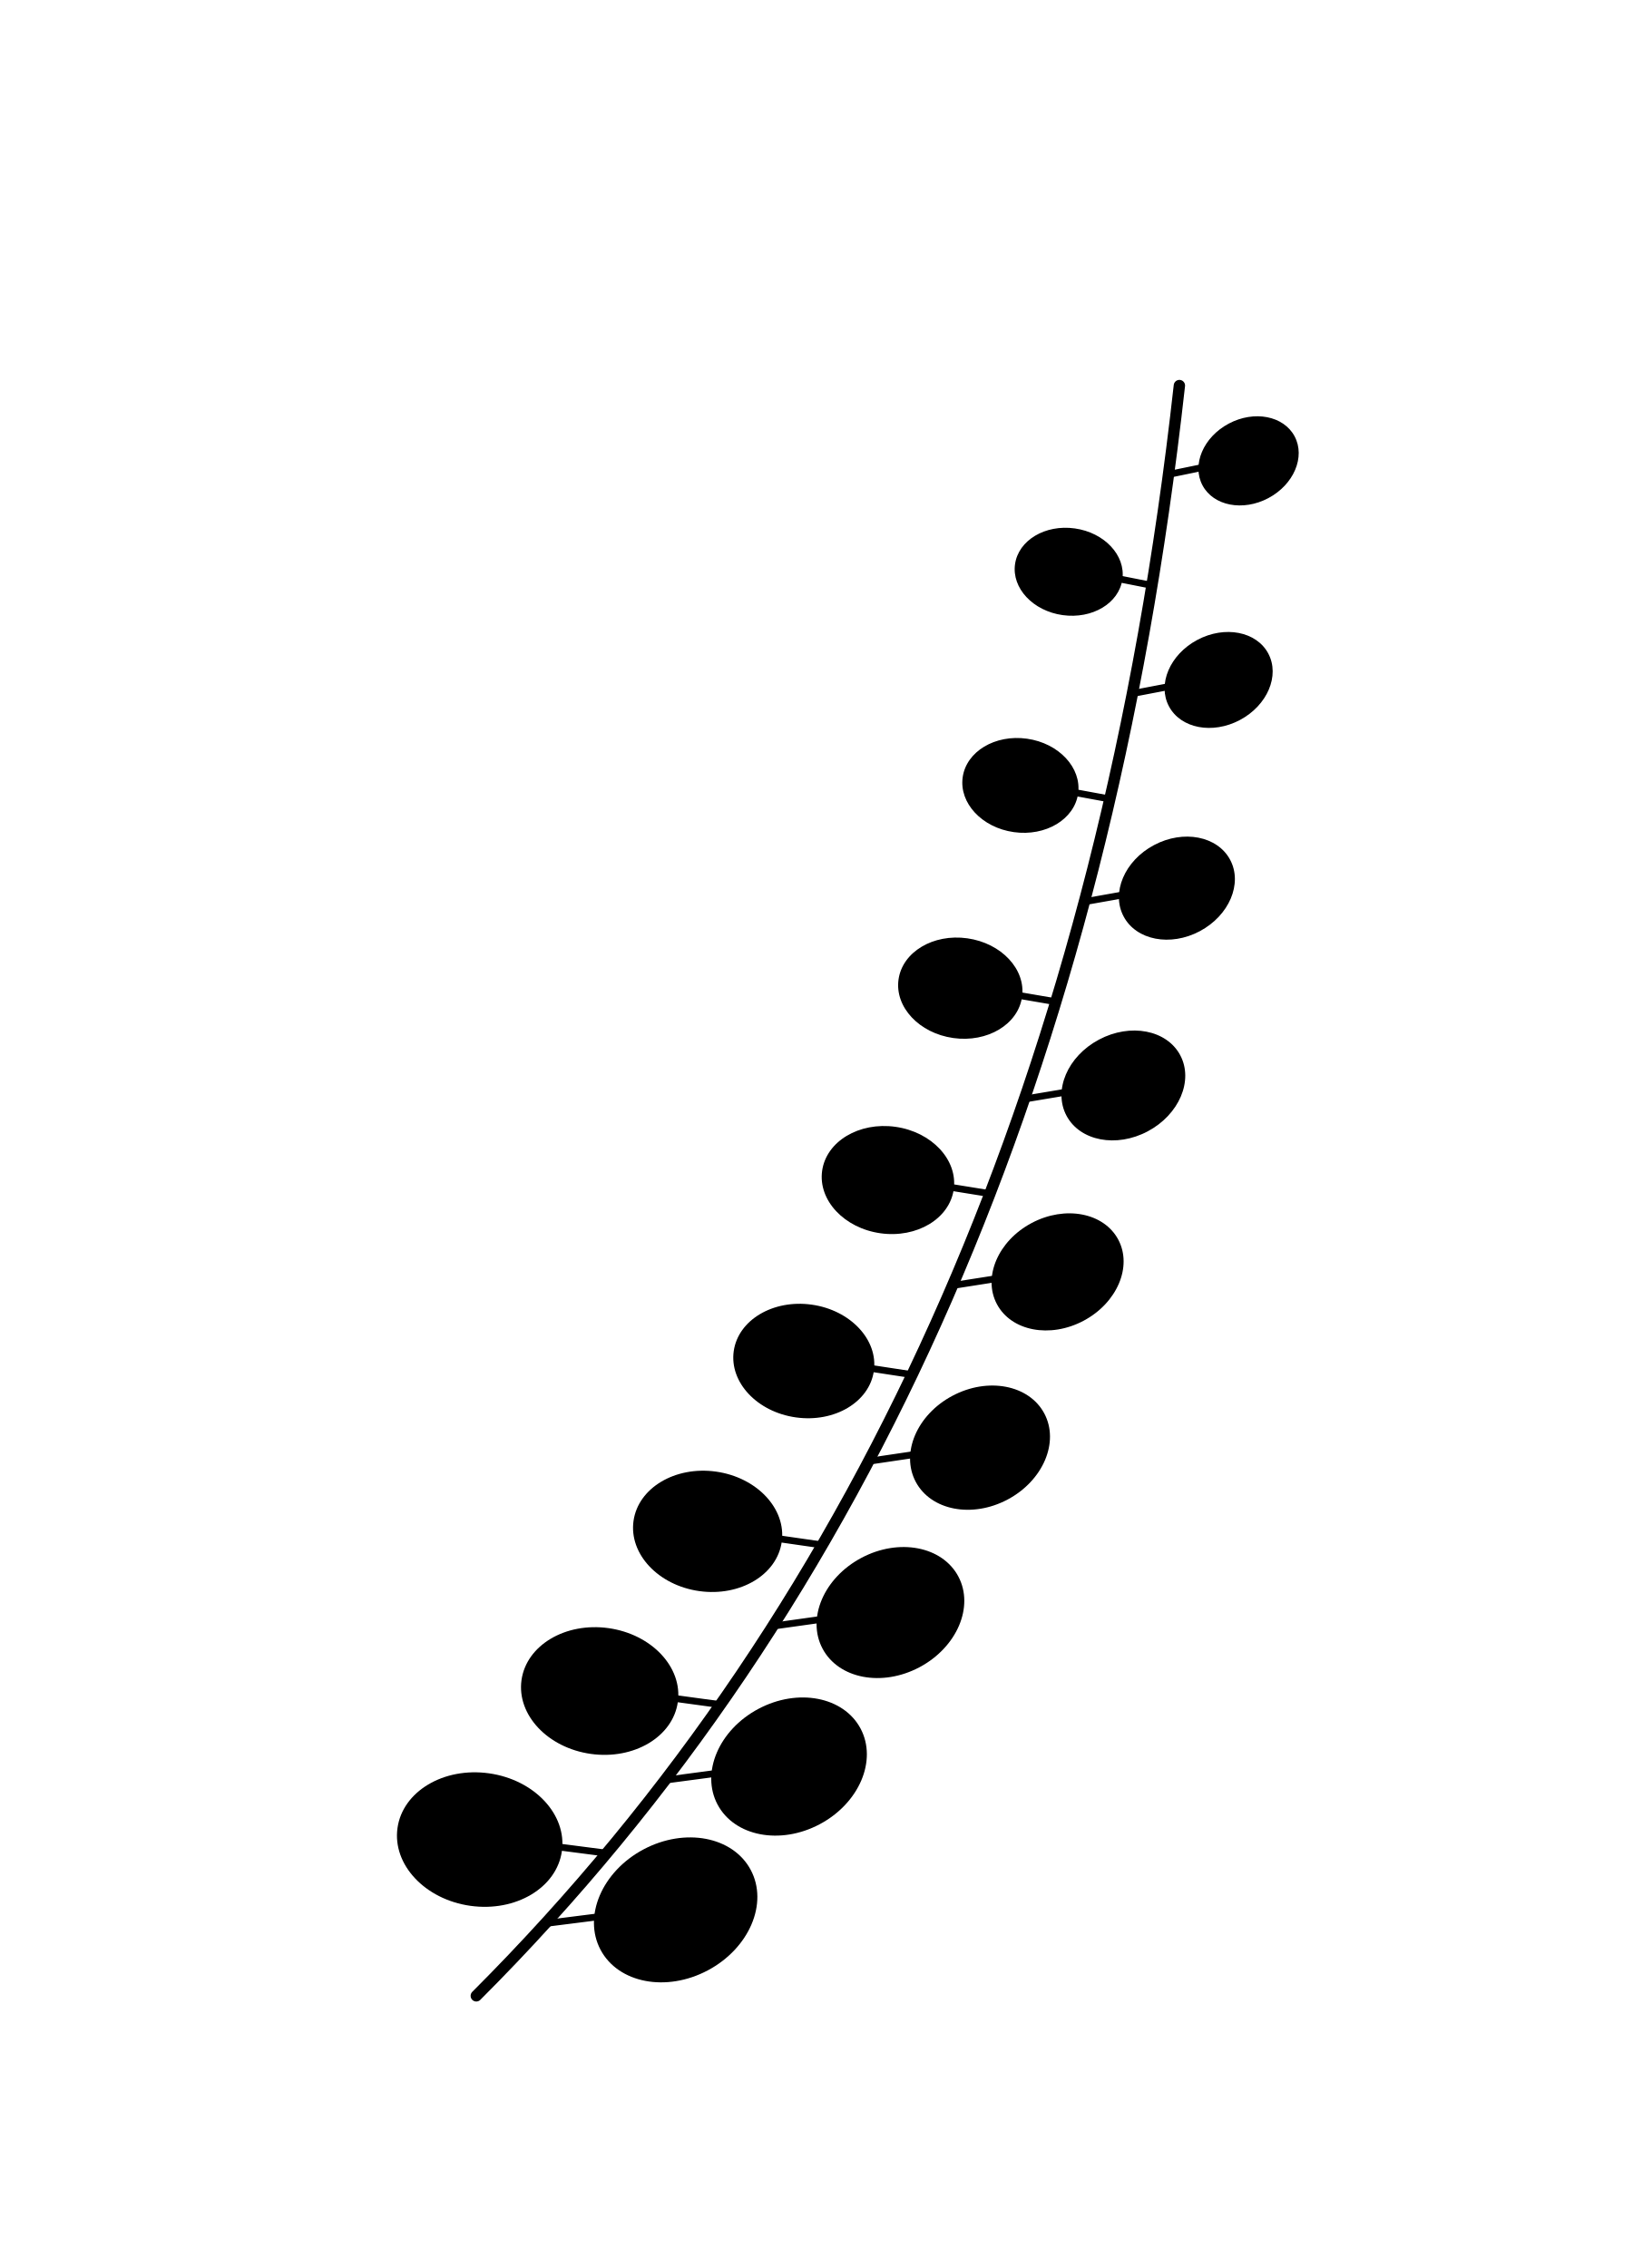
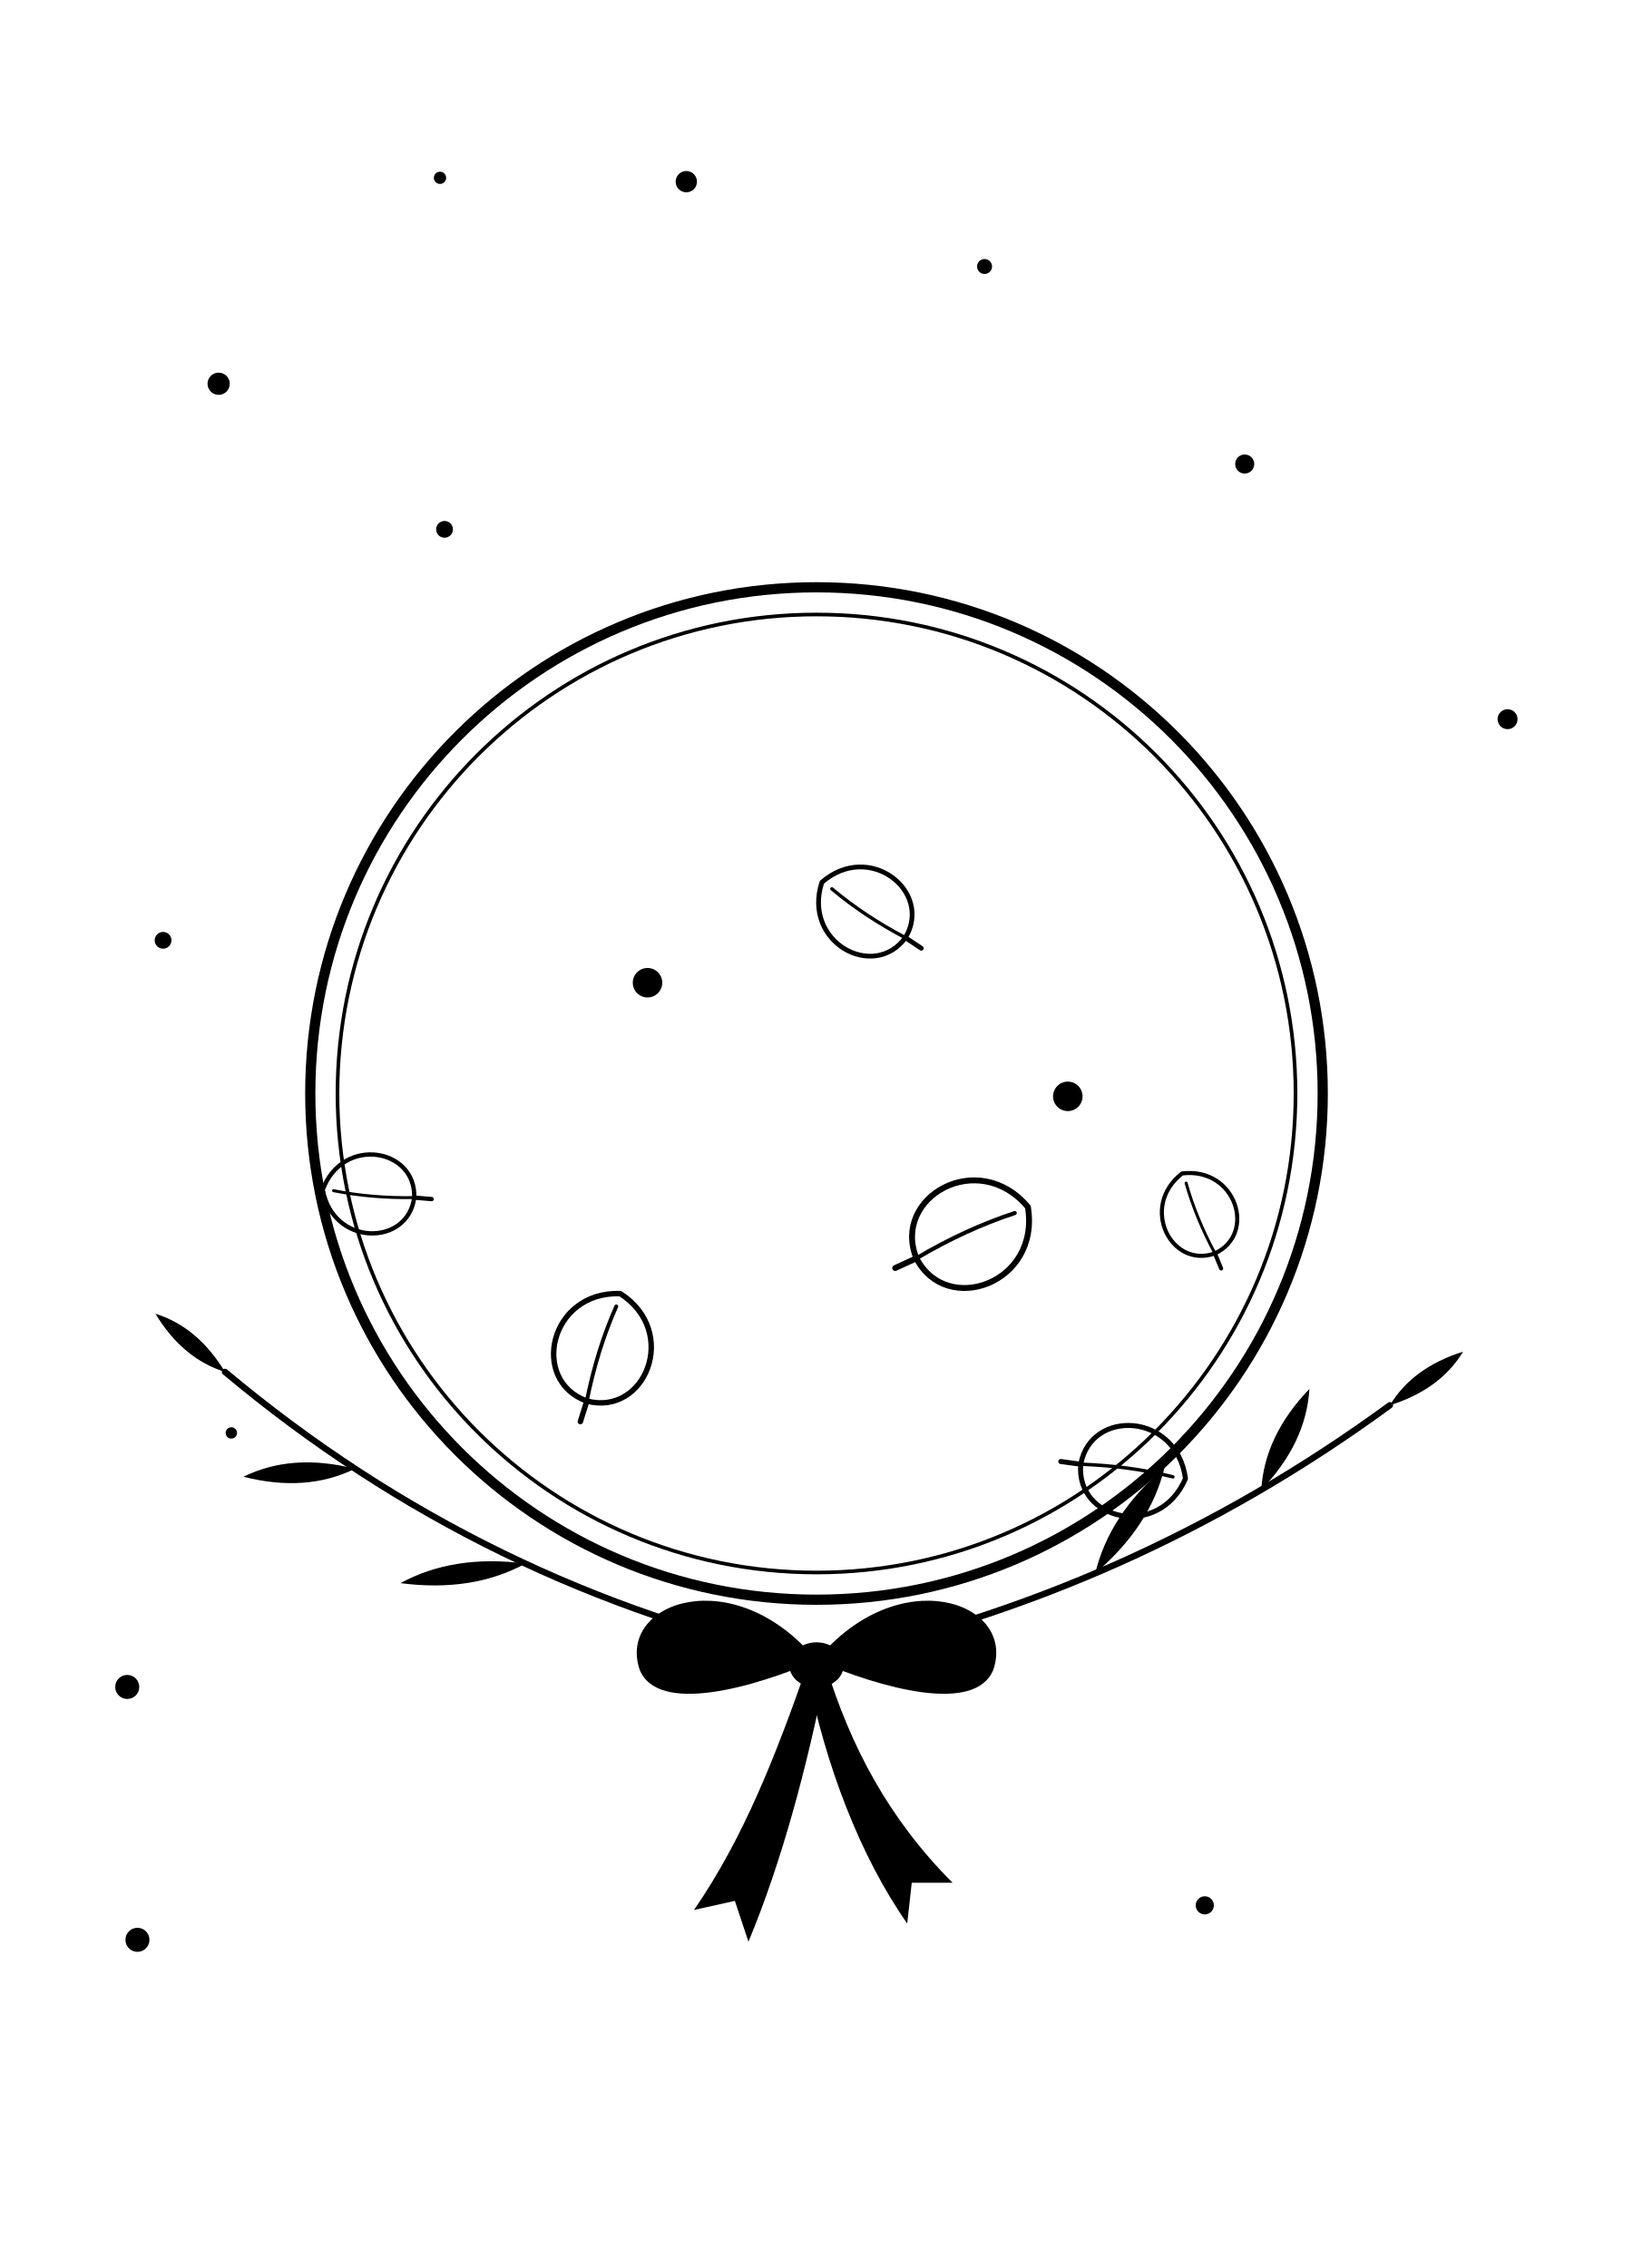
<svg xmlns="http://www.w3.org/2000/svg" viewBox="0 0 720 1000" width="720" height="1000">
-   <path d="M210 880Q470 620 520 170" fill="none" stroke="#000" stroke-width="5" stroke-linecap="round" />
-   <path d="M240.4 848.1L272 844.1" stroke="#000" stroke-width="3" stroke-linecap="round" />
-   <ellipse cx="297.9" cy="842.1" rx="37.5" ry="30.2" transform="rotate(-28 297.9 842.1)" fill="#000" />
-   <path d="M267.5 817.1L236.7 813.1" stroke="#000" stroke-width="3" stroke-linecap="round" />
-   <ellipse cx="211.5" cy="811.1" rx="36.6" ry="29.5" transform="rotate(8 211.5 811.1)" fill="#000" />
-   <path d="M293.2 784.9L323.3 780.9" stroke="#000" stroke-width="3" stroke-linecap="round" />
-   <ellipse cx="347.9" cy="778.9" rx="35.7" ry="28.8" transform="rotate(-28 347.9 778.9)" fill="#000" />
-   <path d="M317.6 751.6L288.3 747.6" stroke="#000" stroke-width="3" stroke-linecap="round" />
-   <ellipse cx="264.4" cy="745.6" rx="34.8" ry="28" transform="rotate(8 264.4 745.6)" fill="#000" />
-   <path d="M340.7 717L369.3 713" stroke="#000" stroke-width="3" stroke-linecap="round" />
-   <ellipse cx="392.6" cy="711" rx="33.9" ry="27.3" transform="rotate(-28 392.6 711)" fill="#000" />
-   <path d="M362.5 681.2L334.7 677.2" stroke="#000" stroke-width="3" stroke-linecap="round" />
-   <ellipse cx="312" cy="675.2" rx="33" ry="26.6" transform="rotate(8 312 675.2)" fill="#000" />
-   <path d="M383 644.3L410 640.3" stroke="#000" stroke-width="3" stroke-linecap="round" />
-   <ellipse cx="432.1" cy="638.3" rx="32.1" ry="25.9" transform="rotate(-28 432.1 638.3)" fill="#000" />
-   <path d="M402.1 606.1L375.9 602.1" stroke="#000" stroke-width="3" stroke-linecap="round" />
-   <ellipse cx="354.4" cy="600.1" rx="31.2" ry="25.1" transform="rotate(8 354.4 600.1)" fill="#000" />
-   <path d="M420 566.8L445.5 562.8" stroke="#000" stroke-width="3" stroke-linecap="round" />
-   <ellipse cx="466.3" cy="560.8" rx="30.3" ry="24.4" transform="rotate(-28 466.3 560.8)" fill="#000" />
-   <path d="M436.5 526.3L411.7 522.3" stroke="#000" stroke-width="3" stroke-linecap="round" />
-   <ellipse cx="391.5" cy="520.3" rx="29.3" ry="23.7" transform="rotate(8 391.5 520.3)" fill="#000" />
-   <path d="M451.7 484.6L475.6 480.6" stroke="#000" stroke-width="3" stroke-linecap="round" />
-   <ellipse cx="495.3" cy="478.6" rx="28.4" ry="22.9" transform="rotate(-28 495.3 478.6)" fill="#000" />
-   <path d="M465.6 441.7L442.3 437.7" stroke="#000" stroke-width="3" stroke-linecap="round" />
-   <ellipse cx="423.4" cy="435.7" rx="27.5" ry="22.2" transform="rotate(8 423.4 435.7)" fill="#000" />
-   <path d="M478.1 397.6L500.6 393.6" stroke="#000" stroke-width="3" stroke-linecap="round" />
-   <ellipse cx="518.9" cy="391.6" rx="26.6" ry="21.5" transform="rotate(-28 518.9 391.6)" fill="#000" />
-   <path d="M489.4 352.3L467.7 348.3" stroke="#000" stroke-width="3" stroke-linecap="round" />
-   <ellipse cx="449.9" cy="346.3" rx="25.7" ry="20.8" transform="rotate(8 449.9 346.3)" fill="#000" />
-   <path d="M499.3 305.8L520.2 301.8" stroke="#000" stroke-width="3" stroke-linecap="round" />
-   <ellipse cx="537.3" cy="299.8" rx="24.8" ry="20" transform="rotate(-28 537.3 299.8)" fill="#000" />
-   <path d="M507.9 258.1L487.7 254.1" stroke="#000" stroke-width="3" stroke-linecap="round" />
-   <ellipse cx="471.2" cy="252.1" rx="23.9" ry="19.3" transform="rotate(8 471.2 252.1)" fill="#000" />
-   <path d="M515.2 209.2L534.6 205.2" stroke="#000" stroke-width="3" stroke-linecap="round" />
-   <ellipse cx="550.5" cy="203.2" rx="23" ry="18.6" transform="rotate(-28 550.5 203.2)" fill="#000" />
+   <circle cx="360" cy="482.144" r="223.2" fill="none" stroke="#000" stroke-width="4.5" />
+   <circle cx="360" cy="482.144" r="211.2" fill="none" stroke="#000" stroke-width="1.6" />
+   <path d="M360 732.1Q213.8 700.9 99.2 604.9" fill="none" stroke="#000" stroke-width="2.8" stroke-linecap="round" />
+   <path d="M0 0Q25.1 -9 55.8 0Q30.7 9 0 0Z" transform="translate(231.7 689.4) rotate(-188.9)" fill="#000" />
+   <path d="M0 0Q22.2 -9 49.3 0Q27.1 9 0 0Z" transform="translate(156.5 647.6) rotate(-184.1)" fill="#000" />
+   <path d="M0 0Q18 -7.5 40 0Q22 7.5 0 0Z" transform="translate(99.2 604.9) rotate(-140.1)" fill="#000" />
+   <g transform="translate(255.9 626.8) rotate(-72.7)">
+     <path d="M0 0L9.5 0C10.6 -26.6 50.8 -30.1 59.1 0C50.8 30.1 10.6 26.6 9.5 0Z" fill="none" stroke="#000" stroke-width="2.4" stroke-linejoin="round" />
+     <path d="M9.5 0Q32.5 -2.4 53.2 0" fill="none" stroke="#000" stroke-width="1.7" stroke-linecap="round" />
+   </g>
+   <g transform="translate(190.3 528.7) rotate(-175.1)">
+     <path d="M0 0L7.7 0C8.7 -21.7 41.4 -24.6 48.2 0C41.4 24.6 8.7 21.7 7.7 0Z" fill="none" stroke="#000" stroke-width="1.9" stroke-linejoin="round" />
+     <path d="M7.7 0Q26.5 -1.9 43.4 0" fill="none" stroke="#000" stroke-width="1.3" stroke-linecap="round" />
+   </g>
+   <circle cx="285.5" cy="433.3" r="6.5" fill="#000" />
+   <g transform="translate(394.7 559.1) rotate(-24.7)">
+     <path d="M0 0L10.3 0C11.6 -29 55.4 -32.9 64.4 0C55.4 32.9 11.6 29 10.3 0Z" fill="none" stroke="#000" stroke-width="2.6" stroke-linejoin="round" />
+     <path d="M10.3 0Q35.4 -2.6 58 0" fill="none" stroke="#000" stroke-width="1.8" stroke-linecap="round" />
+   </g>
+   <g transform="translate(406.2 418.1) rotate(-146.4)">
+     <path d="M0 0L8.4 0C9.5 -23.7 45.2 -26.8 52.6 0C45.2 26.8 9.5 23.7 8.4 0Z" fill="none" stroke="#000" stroke-width="2.1" stroke-linejoin="round" />
+     <path d="M8.4 0Q28.9 -2.1 47.3 0" fill="none" stroke="#000" stroke-width="1.5" stroke-linecap="round" />
+   </g>
+   <circle cx="470.8" cy="483.4" r="6.5" fill="#000" />
+   <g transform="translate(467.7 644.4) rotate(7.8)">
+     <path d="M0 0L8.9 0C10 -25 47.7 -28.3 55.5 0C47.7 28.3 10 25 8.9 0Z" fill="none" stroke="#000" stroke-width="2.2" stroke-linejoin="round" />
+     <path d="M8.9 0Q30.5 -2.2 49.9 0" fill="none" stroke="#000" stroke-width="1.5" stroke-linecap="round" />
+   </g>
+   <g transform="translate(538.4 559.3) rotate(-112.3)">
+     <path d="M0 0L7.2 0C8.1 -20.4 38.9 -23.1 45.3 0C38.9 23.1 8.1 20.4 7.2 0Z" fill="none" stroke="#000" stroke-width="1.8" stroke-linejoin="round" />
+     <path d="M7.2 0Q24.9 -1.8 40.7 0" fill="none" stroke="#000" stroke-width="1.3" stroke-linecap="round" />
+   </g>
+   <path d="M360 732.1Q498.6 703.2 612.8 619.6" fill="none" stroke="#000" stroke-width="2.8" stroke-linecap="round" />
+   <path d="M0 0Q25.1 -9 55.8 0Q30.7 9 0 0Z" transform="translate(482.9 693.7) rotate(-56.8)" fill="#000" />
+   <path d="M0 0Q22.2 -9 49.3 0Q27.1 9 0 0Z" transform="translate(556.1 656.9) rotate(-64.5)" fill="#000" />
+   <path d="M0 0Q18 -7.5 40 0Q22 7.5 0 0Z" transform="translate(612.8 619.6) rotate(-36.2)" fill="#000" />
+   <path d="M360 732.128C324 688.128 272 706.128 282 736.128C290 756.128 332 744.128 360 732.128Z" fill="#000" />
+   <path d="M360 732.128C396 688.128 448 706.128 438 736.128C430 756.128 388 744.128 360 732.128Z" fill="#000" />
+   <path d="M356 734.128C342 774.128 328 810.128 306 842.128L324 838.128L330 856.128C345 820.128 356 778.128 364 738.128Z" fill="#000" />
+   <path d="M364 734.128C375 770.128 392 802.128 420 830.128L402 830.128L400 848.128C379 818.128 364 778.128 356 738.128Z" fill="#000" />
+   <ellipse cx="360" cy="734.128" rx="12" ry="10" fill="#000" />
+   <circle cx="96.4" cy="169.2" r="4.9" fill="#000" />
+   <circle cx="71.9" cy="414.6" r="3.7" fill="#000" />
+   <circle cx="434.1" cy="117.5" r="3.3" fill="#000" />
+   <circle cx="664.7" cy="317.1" r="4.4" fill="#000" />
+   <circle cx="56.1" cy="743.8" r="5.3" fill="#000" />
+   <circle cx="302.6" cy="80.1" r="4.7" fill="#000" />
+   <circle cx="102" cy="631.8" r="2.5" fill="#000" />
+   <circle cx="548.8" cy="204.6" r="4.2" fill="#000" />
+   <circle cx="194" cy="78.4" r="2.7" fill="#000" />
+   <circle cx="196" cy="233.4" r="3.7" fill="#000" />
+   <circle cx="60.6" cy="855.3" r="5.3" fill="#000" />
+   <circle cx="531.2" cy="840.1" r="4" fill="#000" />
</svg>
